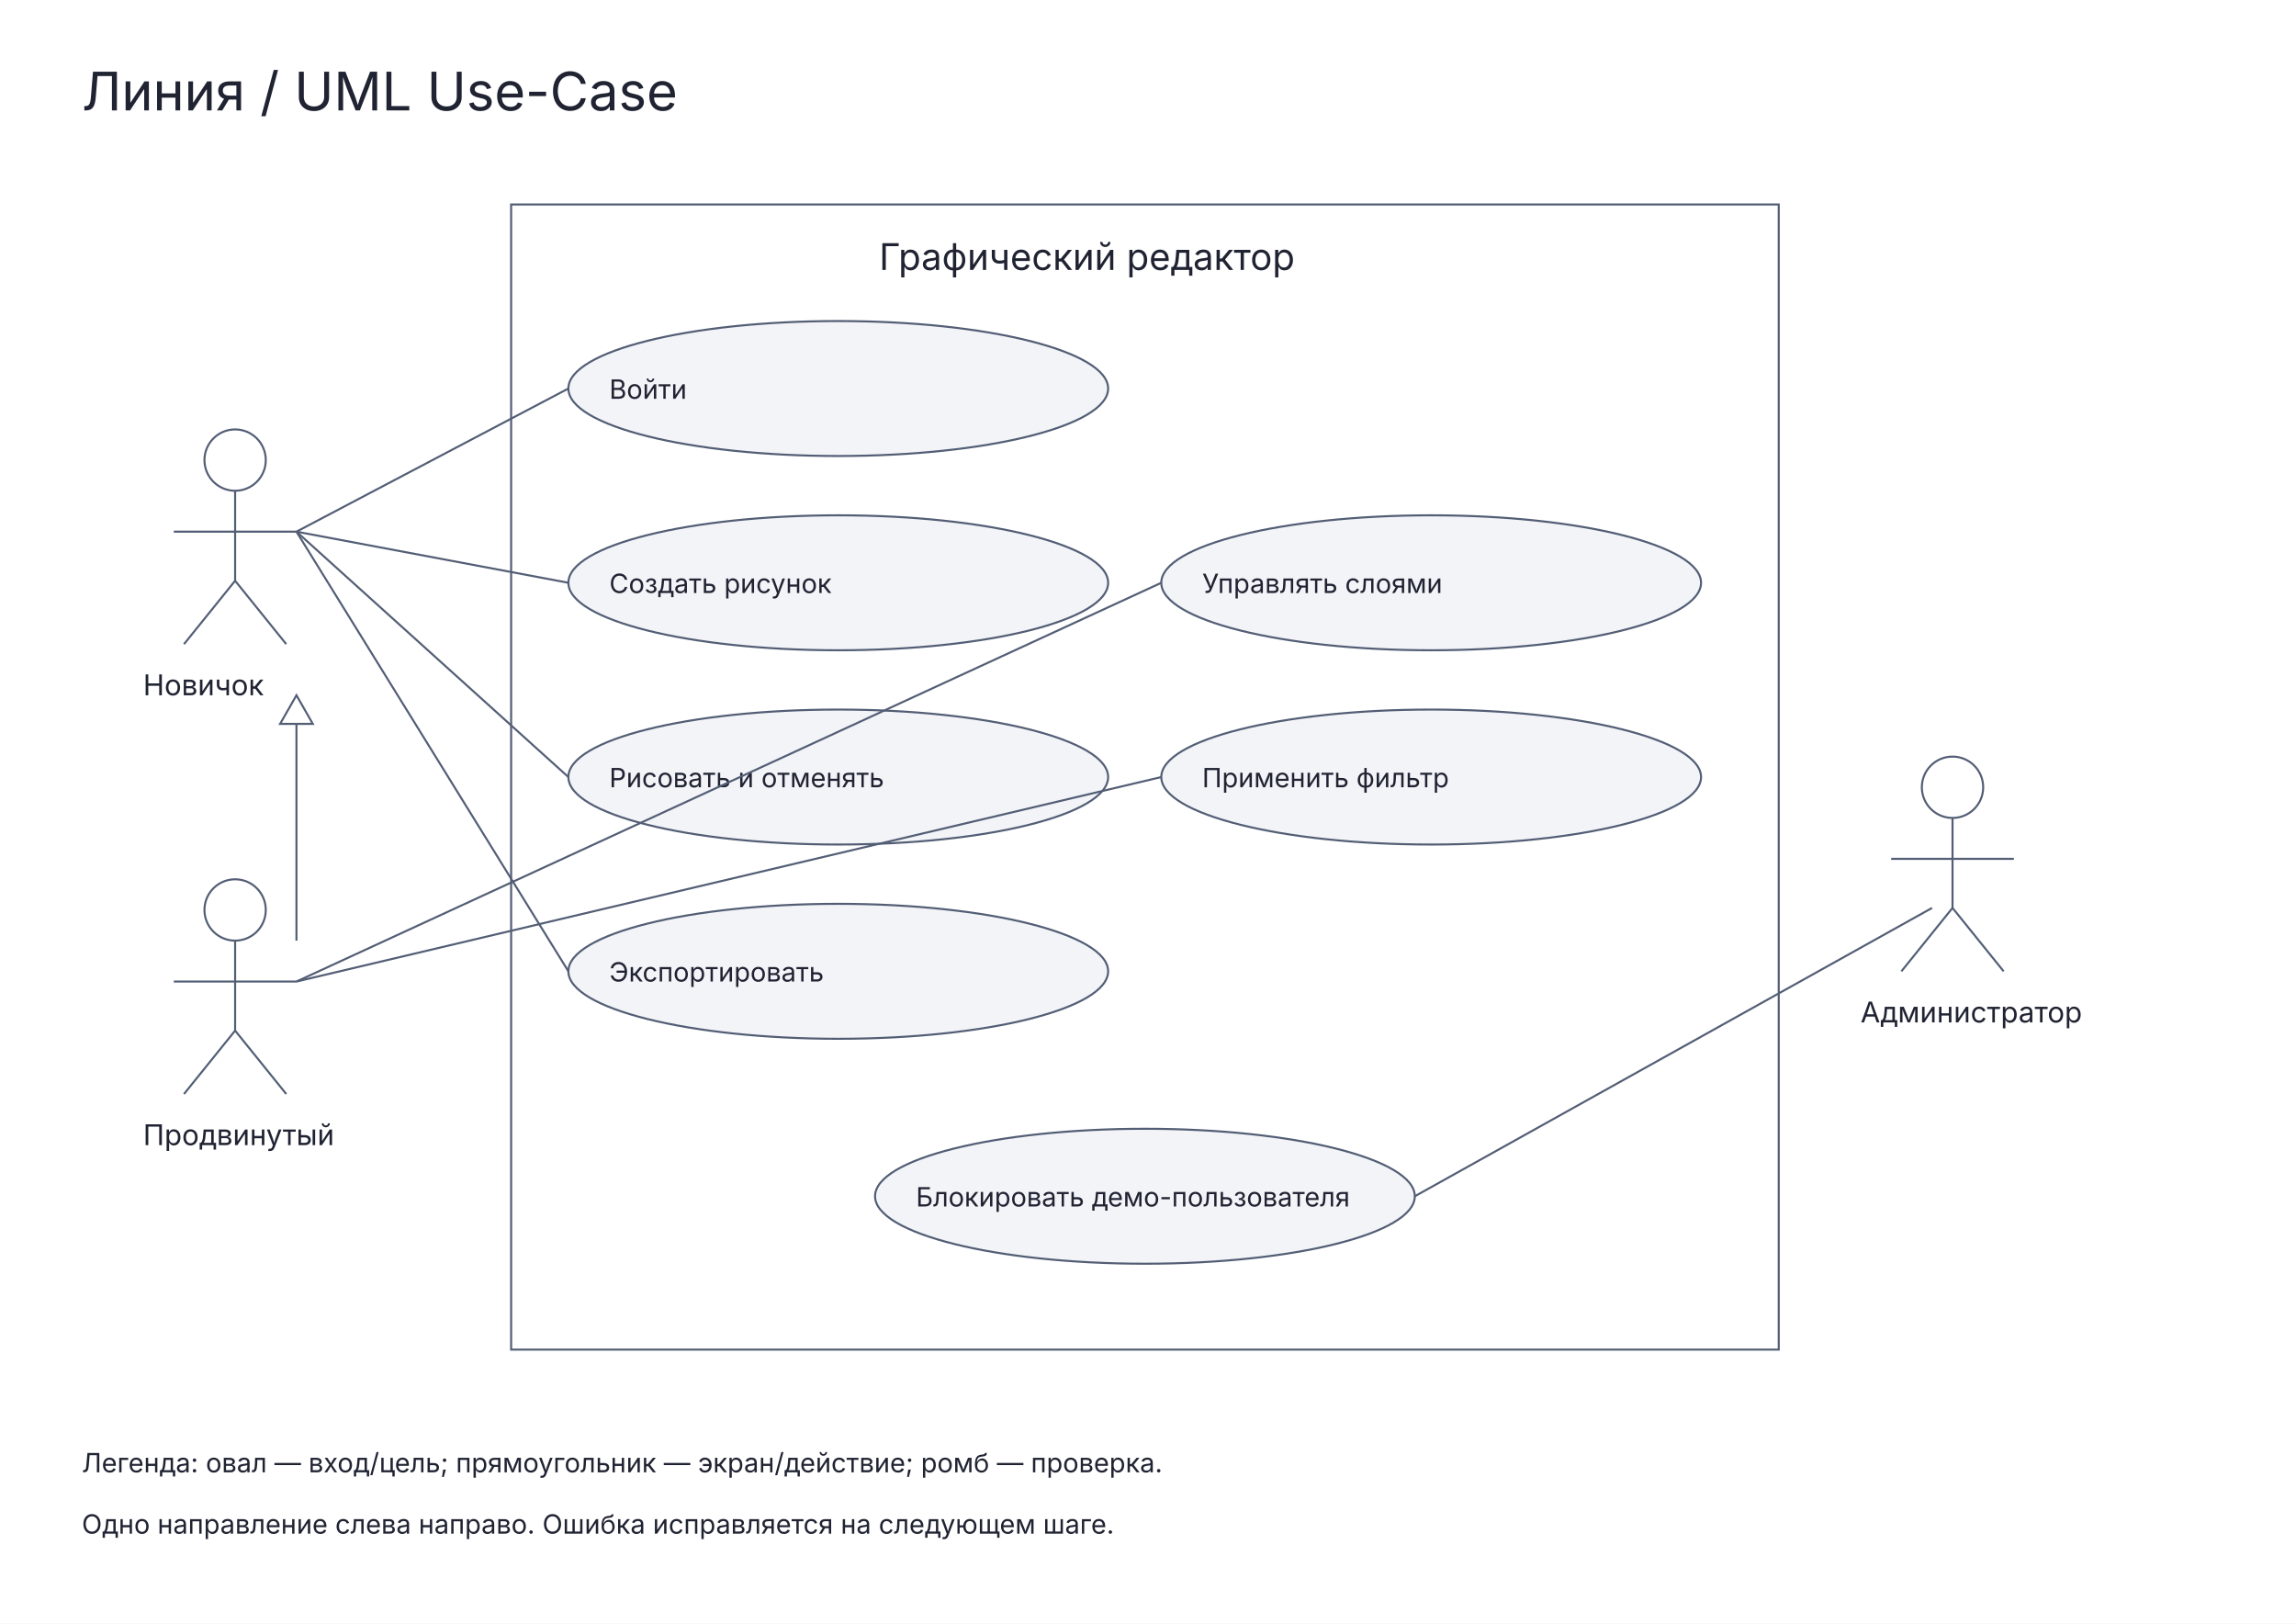
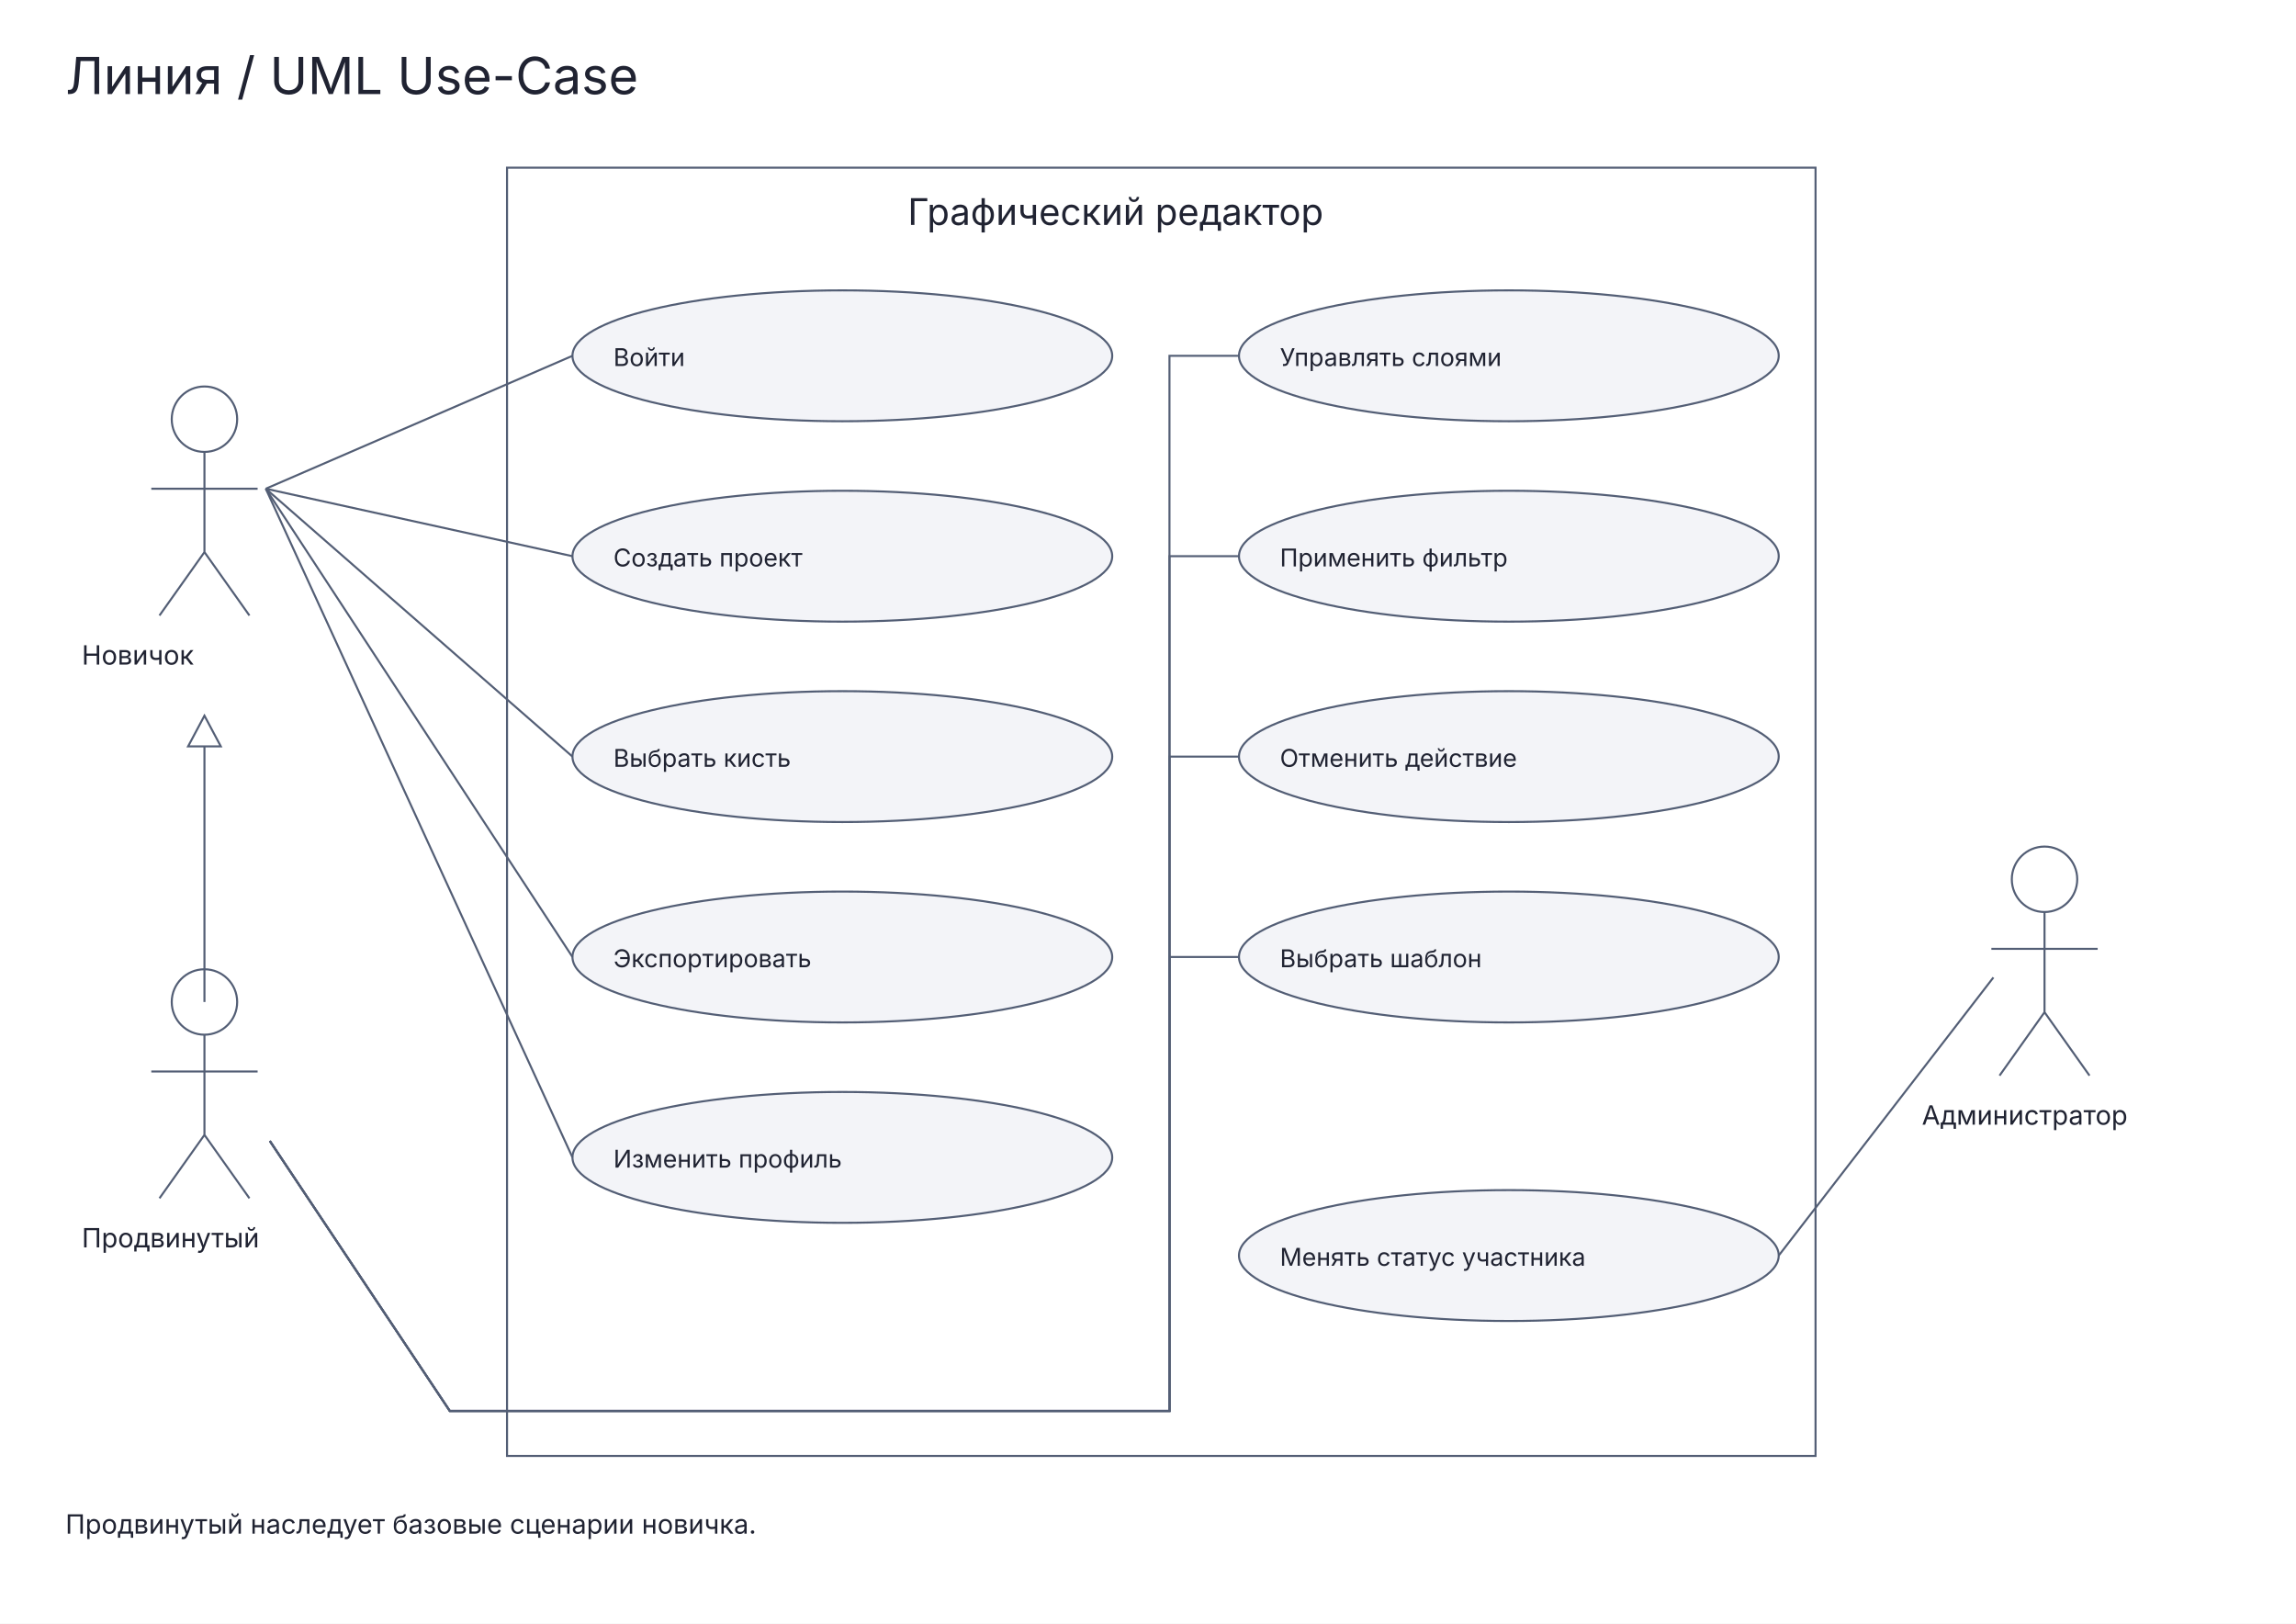
<svg xmlns="http://www.w3.org/2000/svg" width="1123" height="794" viewBox="0 0 1123 794">
  <rect width="1123" height="794" fill="white" />
-   <text x="40" y="54" font-family="Inter,sans-serif" font-size="26" fill="#202332">Линия / UML Use-Case</text>
-   <rect x="250" y="100" width="620" height="560" fill="none" stroke="#535e75" />
-   <text x="430" y="132" font-family="Inter,sans-serif" font-size="18" fill="#202332">Графический редактор</text>
-   <circle cx="115" cy="225" r="15" fill="none" stroke="#535e75" />
-   <path d="M115 240V284M85 260H145M115 284L90 315M115 284L140 315" stroke="#535e75" fill="none" />
-   <text x="70" y="340" font-family="Inter,sans-serif" font-size="14" fill="#202332">Новичок</text>
-   <circle cx="115" cy="445" r="15" fill="none" stroke="#535e75" />
-   <path d="M115 460V504M85 480H145M115 504L90 535M115 504L140 535" stroke="#535e75" fill="none" />
-   <text x="70" y="560" font-family="Inter,sans-serif" font-size="14" fill="#202332">Продвинутый</text>
-   <circle cx="955" cy="385" r="15" fill="none" stroke="#535e75" />
-   <path d="M955 400V444M925 420H985M955 444L930 475M955 444L980 475" stroke="#535e75" fill="none" />
-   <text x="910" y="500" font-family="Inter,sans-serif" font-size="14" fill="#202332">Администратор</text>
-   <ellipse cx="410" cy="190" rx="132" ry="33" fill="#f3f4f8" stroke="#535e75" />
-   <text x="298" y="195" font-family="Inter,sans-serif" font-size="13" fill="#202332">Войти</text>
-   <ellipse cx="410" cy="285" rx="132" ry="33" fill="#f3f4f8" stroke="#535e75" />
-   <text x="298" y="290" font-family="Inter,sans-serif" font-size="13" fill="#202332">Создать рисунок</text>
-   <ellipse cx="410" cy="380" rx="132" ry="33" fill="#f3f4f8" stroke="#535e75" />
-   <text x="298" y="385" font-family="Inter,sans-serif" font-size="13" fill="#202332">Рисовать и отменять</text>
-   <ellipse cx="410" cy="475" rx="132" ry="33" fill="#f3f4f8" stroke="#535e75" />
-   <text x="298" y="480" font-family="Inter,sans-serif" font-size="13" fill="#202332">Экспортировать</text>
-   <ellipse cx="700" cy="285" rx="132" ry="33" fill="#f3f4f8" stroke="#535e75" />
-   <text x="588" y="290" font-family="Inter,sans-serif" font-size="13" fill="#202332">Управлять слоями</text>
-   <ellipse cx="700" cy="380" rx="132" ry="33" fill="#f3f4f8" stroke="#535e75" />
-   <text x="588" y="385" font-family="Inter,sans-serif" font-size="13" fill="#202332">Применить фильтр</text>
-   <ellipse cx="560" cy="585" rx="132" ry="33" fill="#f3f4f8" stroke="#535e75" />
-   <text x="448" y="590" font-family="Inter,sans-serif" font-size="13" fill="#202332">Блокировать демо-пользователя</text>
-   <path d="M145 260L278 190" fill="none" stroke="#535e75" />
-   <path d="M145 260L278 285" fill="none" stroke="#535e75" />
-   <path d="M145 260L278 380" fill="none" stroke="#535e75" />
-   <path d="M145 260L278 475" fill="none" stroke="#535e75" />
-   <path d="M145 480L568 285" fill="none" stroke="#535e75" />
-   <path d="M145 480L568 380" fill="none" stroke="#535e75" />
-   <path d="M145 460L145 340" stroke="#535e75" />
-   <path d="M145 340l-8 14h16Z" fill="white" stroke="#535e75" />
-   <path d="M945 444L692 585" stroke="#535e75" />
-   <text x="40" y="720" font-family="Inter,sans-serif" font-size="13" fill="#202332">Легенда: овал — вход/цель; прямоугольник — экран/действие; ромб — проверка.</text>
-   <text x="40" y="750" font-family="Inter,sans-serif" font-size="13" fill="#202332">Одно направление слева направо. Ошибка исправляется на следующем шаге.</text>
+   <text x="32" y="46" font-family="Inter,sans-serif" font-size="25" fill="#202332">Линия / UML Use-Case</text>
+   <rect x="248" y="82" width="640" height="630" fill="none" stroke="#535e75" />
+   <text x="444" y="110" font-family="Inter,sans-serif" font-size="18" fill="#202332">Графический редактор</text>
+   <circle cx="100" cy="205" r="16" fill="none" stroke="#535e75" />
+   <path d="M100 221V270M74 239H126M100 270L78 301M100 270L122 301" fill="none" stroke="#535e75" />
+   <text x="40" y="325" font-family="Inter,sans-serif" font-size="13" fill="#202332">Новичок</text>
+   <circle cx="100" cy="490" r="16" fill="none" stroke="#535e75" />
+   <path d="M100 506V555M74 524H126M100 555L78 586M100 555L122 586" fill="none" stroke="#535e75" />
+   <text x="40" y="610" font-family="Inter,sans-serif" font-size="13" fill="#202332">Продвинутый</text>
+   <circle cx="1000" cy="430" r="16" fill="none" stroke="#535e75" />
+   <path d="M1000 446V495M974 464H1026M1000 495L978 526M1000 495L1022 526" fill="none" stroke="#535e75" />
+   <text x="940" y="550" font-family="Inter,sans-serif" font-size="13" fill="#202332">Администратор</text>
+   <ellipse cx="412" cy="174" rx="132" ry="32" fill="#f3f4f8" stroke="#535e75" />
+   <text x="300" y="179" font-family="Inter,sans-serif" font-size="12" fill="#202332">Войти</text>
+   <ellipse cx="412" cy="272" rx="132" ry="32" fill="#f3f4f8" stroke="#535e75" />
+   <text x="300" y="277" font-family="Inter,sans-serif" font-size="12" fill="#202332">Создать проект</text>
+   <ellipse cx="412" cy="370" rx="132" ry="32" fill="#f3f4f8" stroke="#535e75" />
+   <text x="300" y="375" font-family="Inter,sans-serif" font-size="12" fill="#202332">Выбрать кисть</text>
+   <ellipse cx="412" cy="468" rx="132" ry="32" fill="#f3f4f8" stroke="#535e75" />
+   <text x="300" y="473" font-family="Inter,sans-serif" font-size="12" fill="#202332">Экспортировать</text>
+   <ellipse cx="412" cy="566" rx="132" ry="32" fill="#f3f4f8" stroke="#535e75" />
+   <text x="300" y="571" font-family="Inter,sans-serif" font-size="12" fill="#202332">Изменить профиль</text>
+   <ellipse cx="738" cy="174" rx="132" ry="32" fill="#f3f4f8" stroke="#535e75" />
+   <text x="626" y="179" font-family="Inter,sans-serif" font-size="12" fill="#202332">Управлять слоями</text>
+   <ellipse cx="738" cy="272" rx="132" ry="32" fill="#f3f4f8" stroke="#535e75" />
+   <text x="626" y="277" font-family="Inter,sans-serif" font-size="12" fill="#202332">Применить фильтр</text>
+   <ellipse cx="738" cy="370" rx="132" ry="32" fill="#f3f4f8" stroke="#535e75" />
+   <text x="626" y="375" font-family="Inter,sans-serif" font-size="12" fill="#202332">Отменить действие</text>
+   <ellipse cx="738" cy="468" rx="132" ry="32" fill="#f3f4f8" stroke="#535e75" />
+   <text x="626" y="473" font-family="Inter,sans-serif" font-size="12" fill="#202332">Выбрать шаблон</text>
+   <ellipse cx="738" cy="614" rx="132" ry="32" fill="#f3f4f8" stroke="#535e75" />
+   <text x="626" y="619" font-family="Inter,sans-serif" font-size="12" fill="#202332">Менять статус участника</text>
+   <path d="M130 239L280 174" stroke="#535e75" fill="none" />
+   <path d="M130 239L280 272" stroke="#535e75" fill="none" />
+   <path d="M130 239L280 370" stroke="#535e75" fill="none" />
+   <path d="M130 239L280 468" stroke="#535e75" fill="none" />
+   <path d="M130 239L280 566" stroke="#535e75" fill="none" />
+   <path d="M132 558L220 690H572V174H606" fill="none" stroke="#535e75" />
+   <path d="M132 558L220 690H572V272H606" fill="none" stroke="#535e75" />
+   <path d="M132 558L220 690H572V370H606" fill="none" stroke="#535e75" />
+   <path d="M132 558L220 690H572V468H606" fill="none" stroke="#535e75" />
+   <path d="M100 490V350" stroke="#535e75" />
+   <path d="M100 350L92 365H108Z" fill="white" stroke="#535e75" />
+   <path d="M975 478L870 614" stroke="#535e75" />
+   <text x="32" y="750" font-family="Inter,sans-serif" font-size="13" fill="#202332">Продвинутый наследует базовые сценарии новичка.</text>
</svg>
